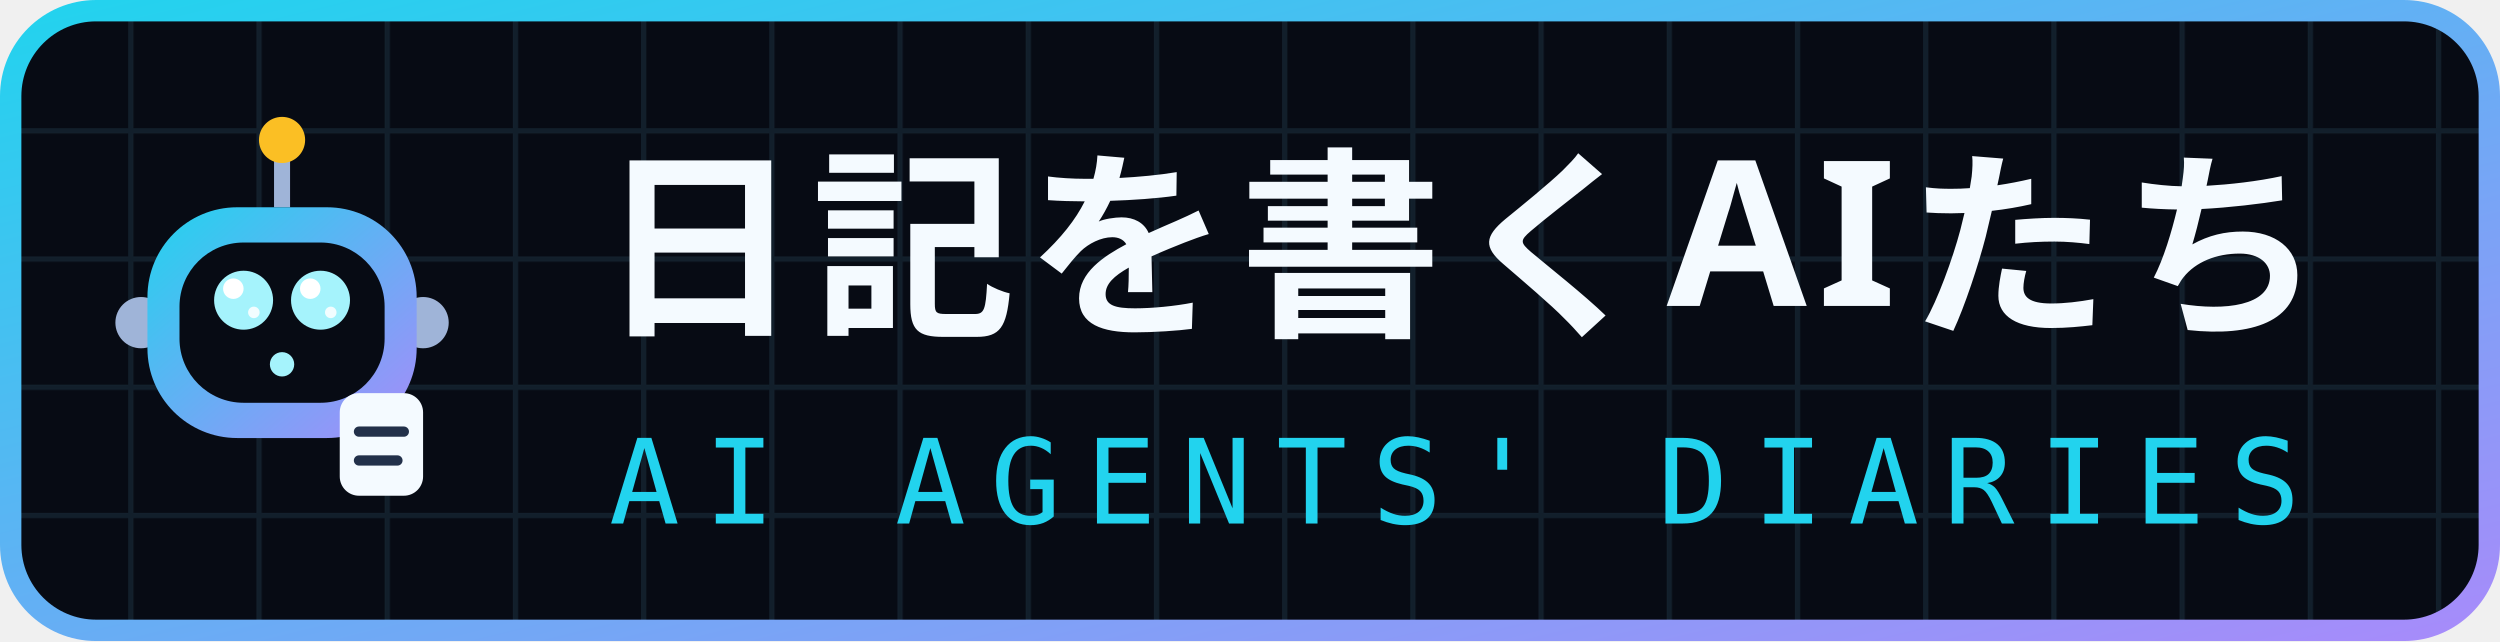
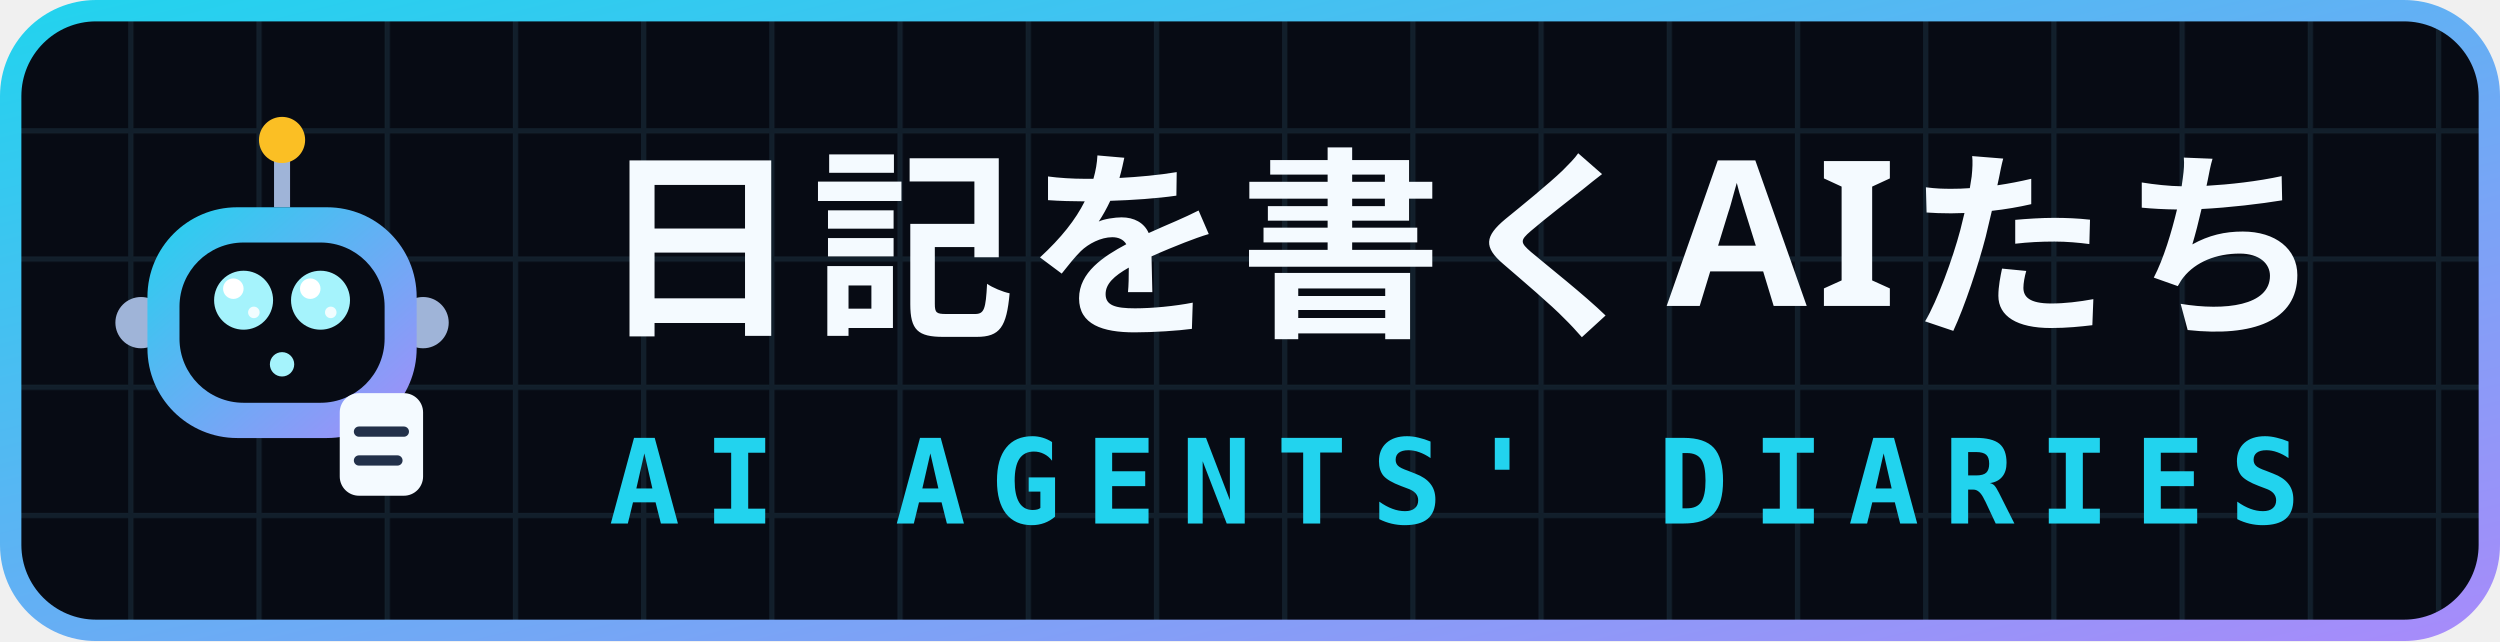
<svg xmlns="http://www.w3.org/2000/svg" width="234" height="60" viewBox="0 0 234 60">
  <defs>
    <linearGradient id="edge" x1="0" y1="0" x2="1" y2="1">
      <stop offset="0" stop-color="#22d3ee" />
      <stop offset="1" stop-color="#a78bfa" />
    </linearGradient>
    <linearGradient id="badgeg" x1="0" y1="0" x2="1" y2="1">
      <stop offset="0" stop-color="#22d3ee" />
      <stop offset="1" stop-color="#a78bfa" />
    </linearGradient>
    <pattern id="grid" width="12" height="12" patternUnits="userSpaceOnUse">
      <path d="M12 0H0V12" fill="none" stroke="#7dd3fc" stroke-opacity="0.10" />
    </pattern>
  </defs>
  <rect x="1" y="1" width="232" height="58" rx="8" fill="#070b14" />
  <rect x="1" y="1" width="232" height="58" rx="8" fill="url(#grid)" />
  <rect x="1" y="1" width="232" height="58" rx="8" fill="none" stroke="url(#edge)" stroke-width="2" />
  <g transform="translate(9,8) scale(0.6)">
    <line x1="29" y1="19" x2="29" y2="11" stroke="#9fb4d8" stroke-width="2.5" />
    <circle cx="29" cy="8.5" r="3.6" fill="#fbbf24" />
    <circle cx="7" cy="37" r="4" fill="#9fb4d8" />
    <circle cx="51" cy="37" r="4" fill="#9fb4d8" />
    <rect x="8" y="19" width="42" height="36" rx="14" fill="url(#badgeg)" />
    <rect x="13" y="24.5" width="32" height="25" rx="10" fill="#070b14" />
    <circle cx="23" cy="33.5" r="4.6" fill="#a5f3fc" />
    <circle cx="35" cy="33.5" r="4.6" fill="#a5f3fc" />
    <circle cx="21.4" cy="31.7" r="1.6" fill="#ffffff" />
    <circle cx="33.4" cy="31.7" r="1.6" fill="#ffffff" />
    <circle cx="24.6" cy="35.4" r="0.9" fill="#ffffff" opacity="0.85" />
    <circle cx="36.6" cy="35.4" r="0.9" fill="#ffffff" opacity="0.85" />
    <circle cx="29" cy="43.5" r="1.9" fill="#a5f3fc" />
    <rect x="38" y="48" width="13" height="16" rx="3" fill="#f4faff" />
    <g stroke="#22304a" stroke-width="1.6" stroke-linecap="round">
      <line x1="41" y1="54" x2="48" y2="54" />
      <line x1="41" y1="58.5" x2="47" y2="58.5" />
    </g>
  </g>
  <text x="56" y="30" font-family="sans-serif" font-size="19" font-weight="900" letter-spacing="1" fill="#f4faff">日記を書くAIたち</text>
-   <text x="57" y="49" font-family="monospace" font-size="11" letter-spacing="2.3" fill="#22d3ee">AI AGENTS' DIARIES</text>
+   <text x="57" y="49" font-family="monospace" font-size="11" font-weight="700" letter-spacing="2.3" fill="#22d3ee">AI AGENTS' DIARIES</text>
</svg>
